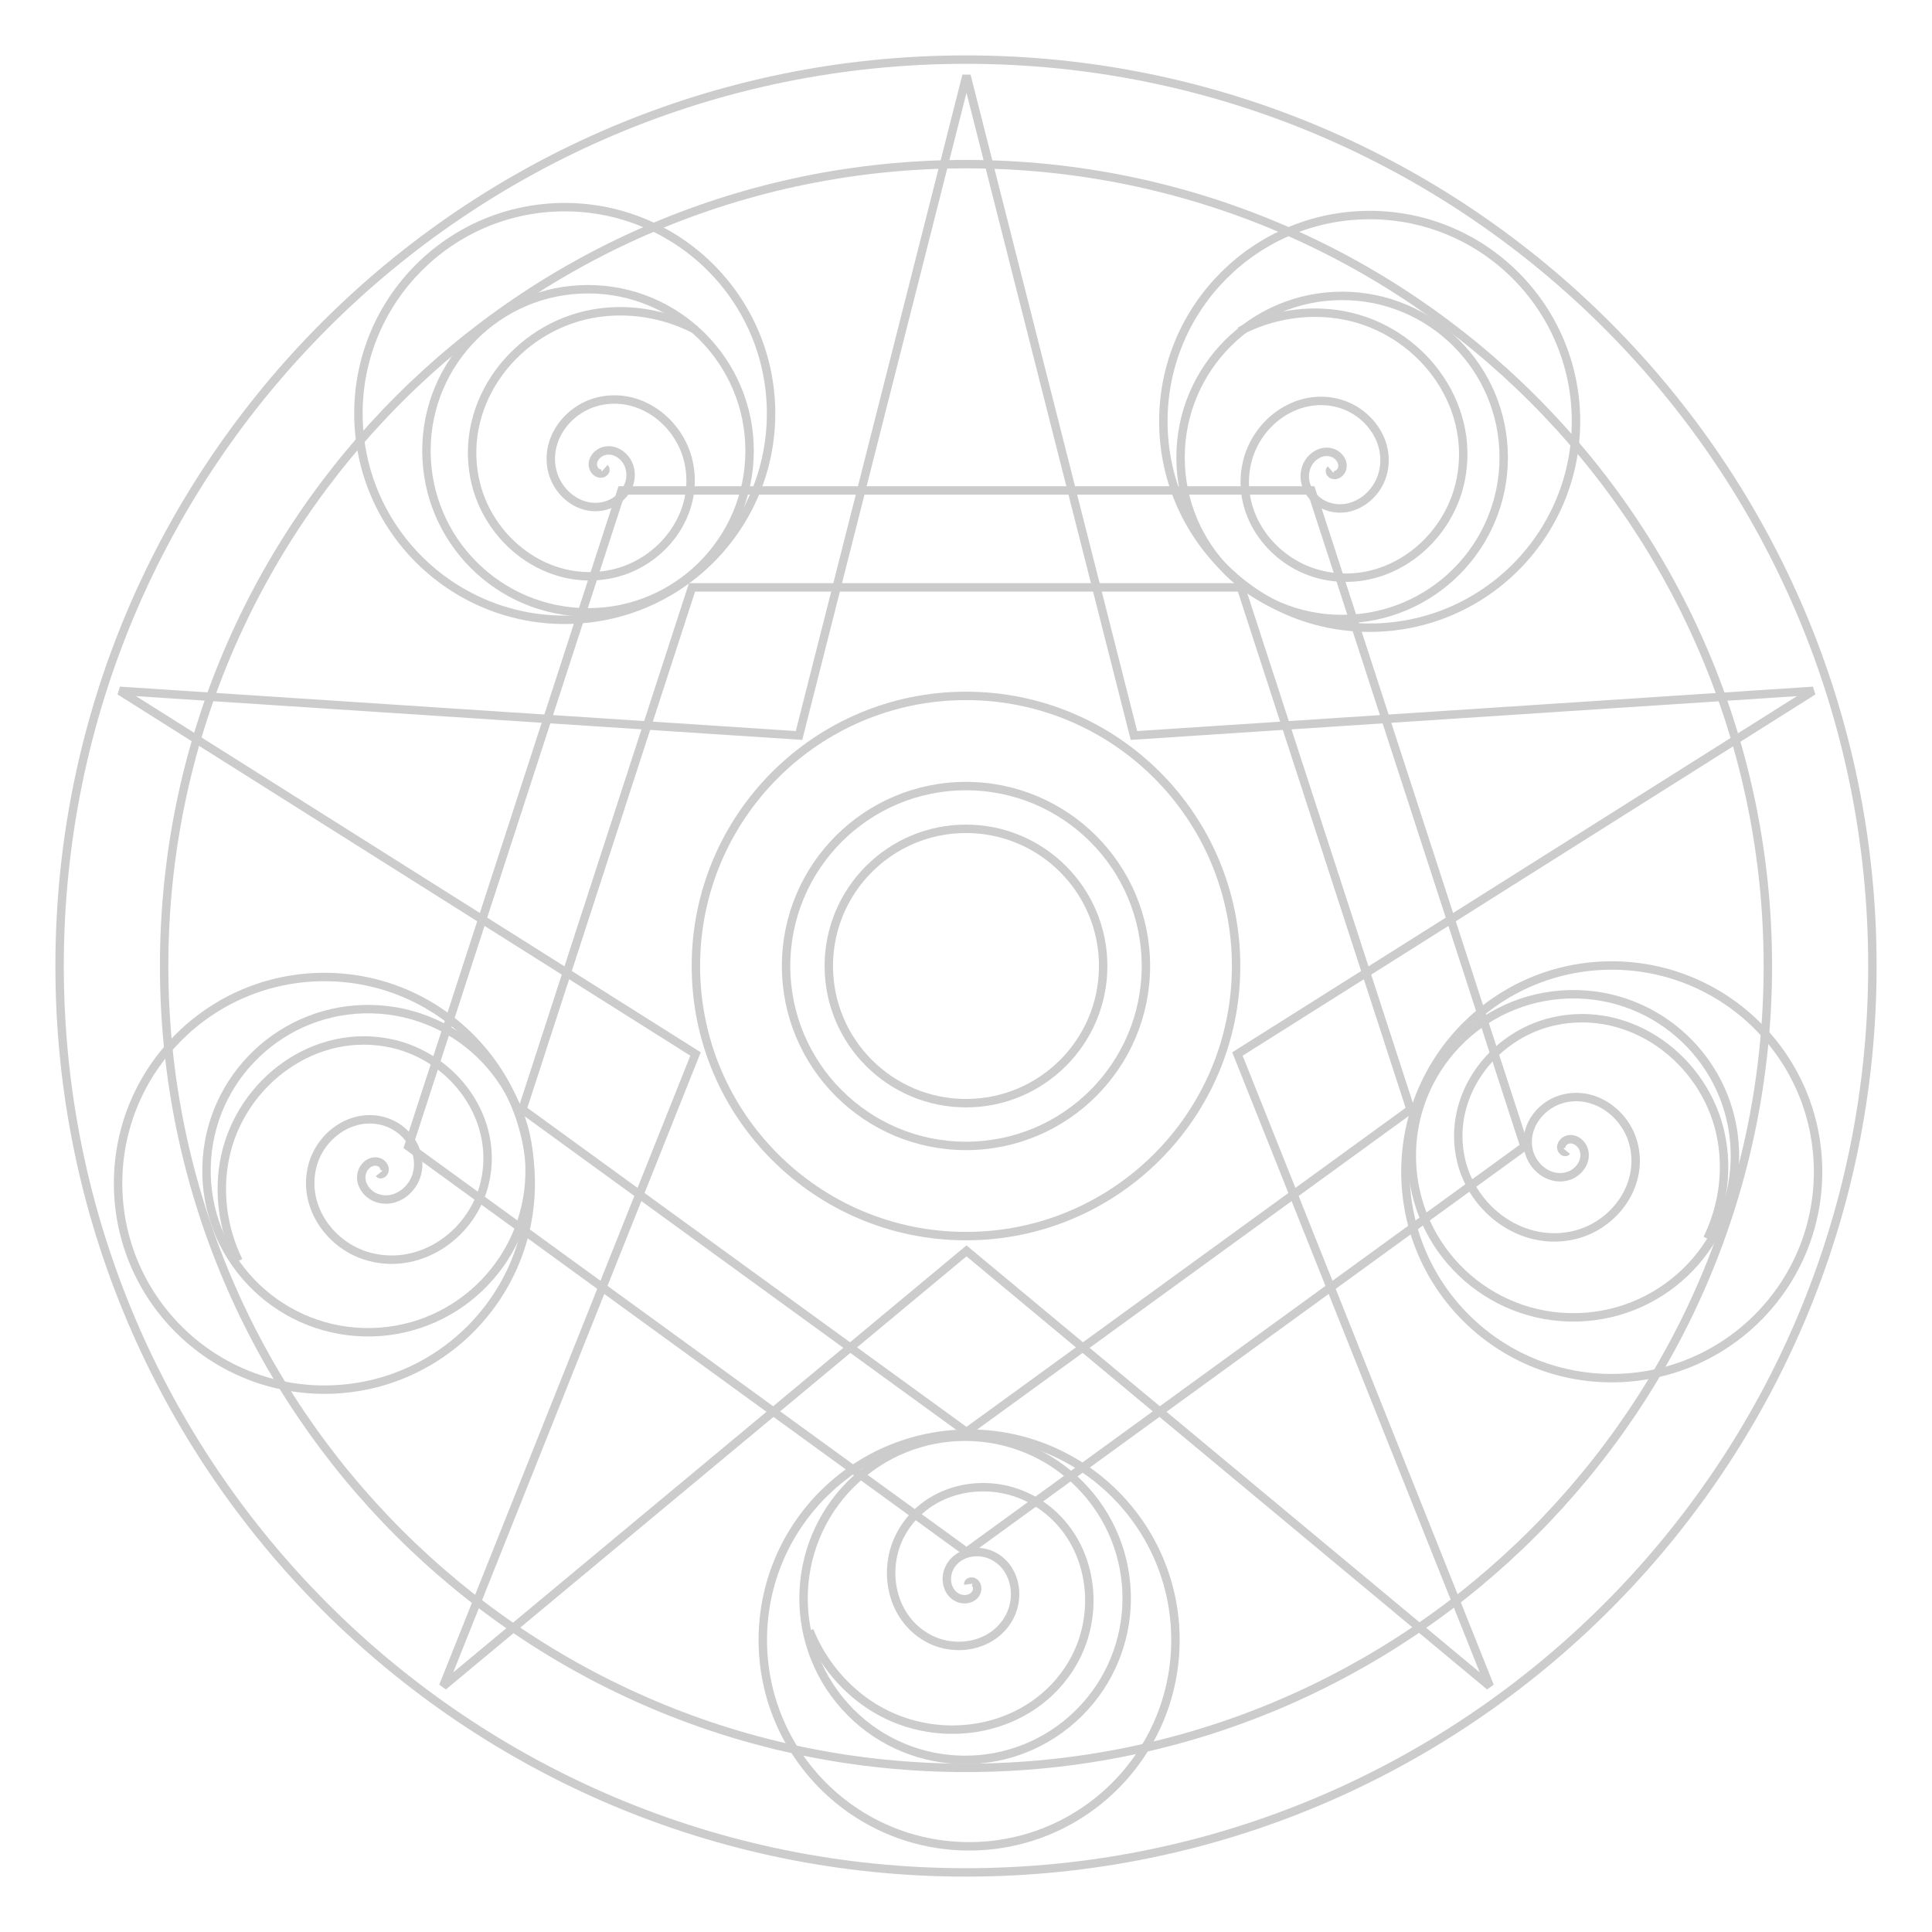
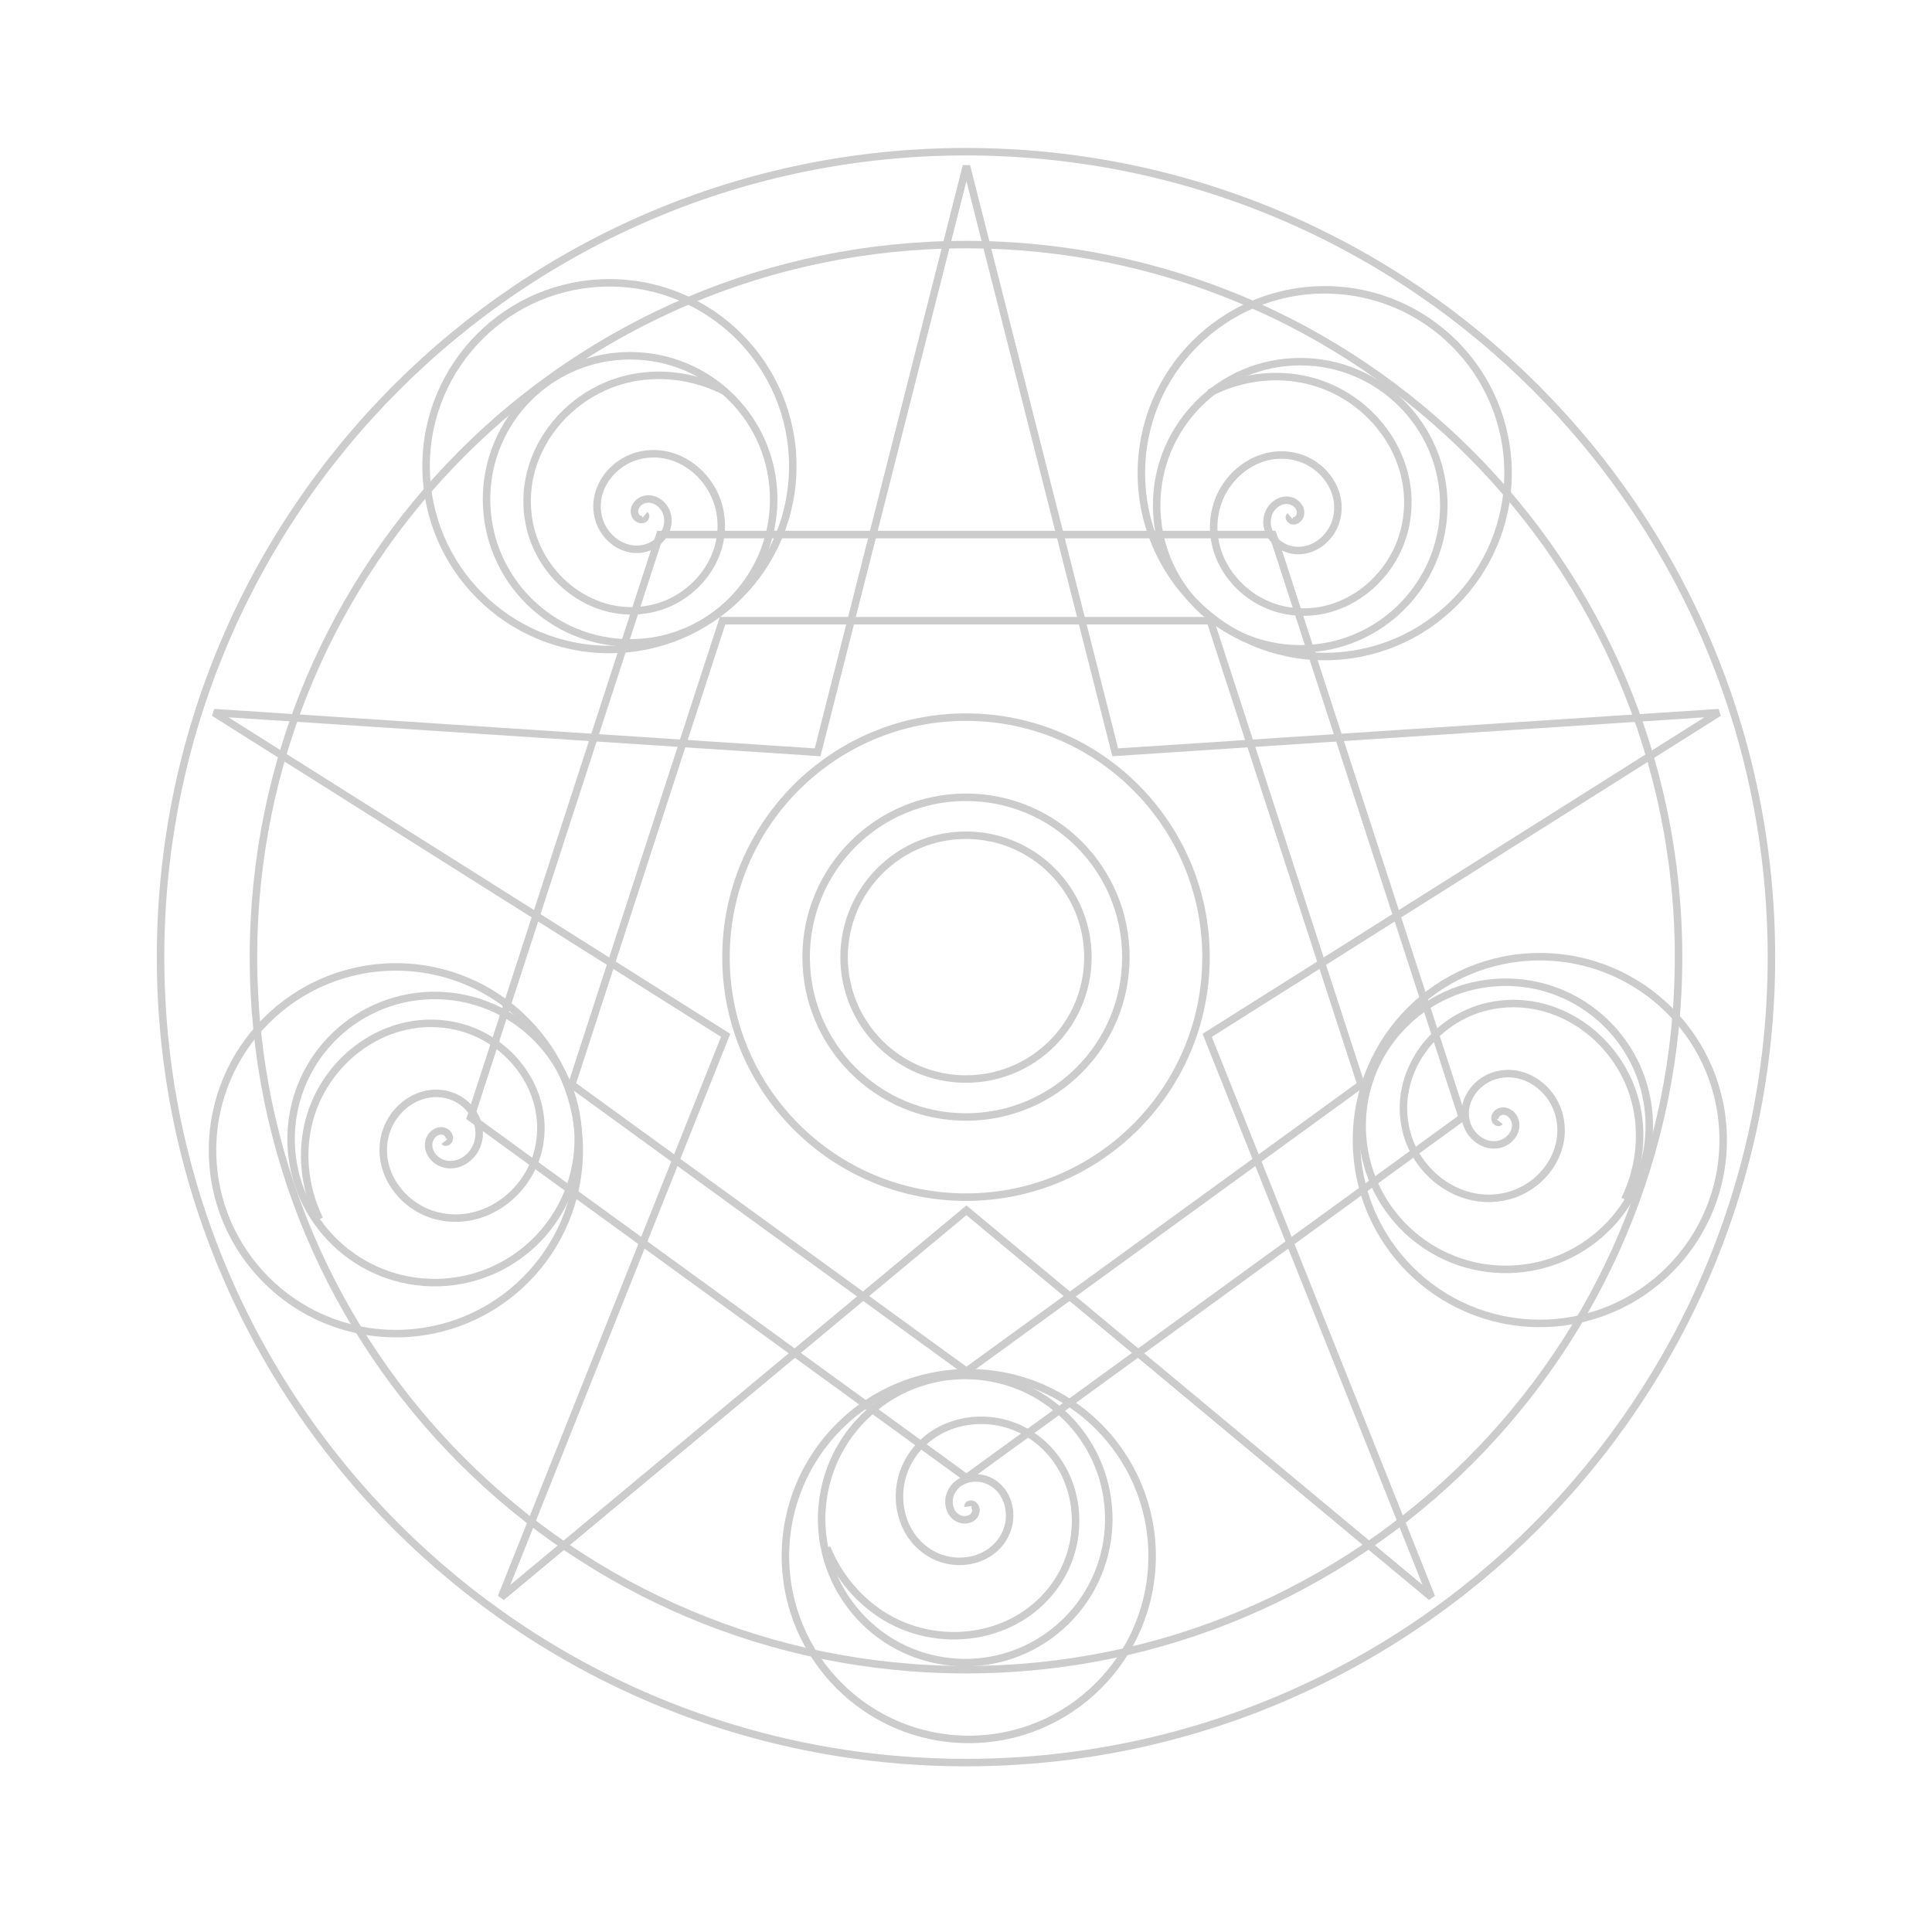
<svg xmlns="http://www.w3.org/2000/svg" width="128.206mm" height="128.206mm" viewBox="0 0 128.206 128.206" version="1.1" id="svg5">
  <defs id="defs2" />
  <g id="layer1" transform="translate(-76.20057,-11.56775)">
    <g id="g65351" transform="matrix(0.9852231,0,0,0.9852231,-64.83202,-39.31146)" style="display:inline">
-       <text xml:space="preserve" style="font-size:11.091px;line-height:1.25;font-family:Mulish;-inkscape-font-specification:Mulish;display:inline;fill:#000000;stroke-width:0.567;stroke:#cccccc;stroke-miterlimit:4;stroke-dasharray:none;stroke-opacity:1" x="168.747" y="35.308" id="text10227">
-         <tspan id="tspan10225" style="fill:#000000;stroke-width:0.567;stroke:#cccccc;stroke-miterlimit:4;stroke-dasharray:none;stroke-opacity:1" x="168.747" y="35.308"> </tspan>
+       <text xml:space="preserve" style="font-size:9.856px;line-height:1.25;font-family:Mulish;-inkscape-font-specification:Mulish;display:inline;fill:#000000;stroke:#cccccc;stroke-width:0.504;stroke-miterlimit:4;stroke-dasharray:none;stroke-opacity:1" x="173.142" y="43.778" id="text10227">
+         <tspan id="tspan10225" style="fill:#000000;stroke:#cccccc;stroke-width:0.504;stroke-miterlimit:4;stroke-dasharray:none;stroke-opacity:1" x="173.142" y="43.778"> </tspan>
      </text>
-       <circle style="display:inline;fill:none;stroke:#cccccc;stroke-width:0.567;stroke-miterlimit:4;stroke-dasharray:none;stroke-opacity:0.996" id="circle972" cx="208.212" cy="116.707" r="9.24" />
-       <circle style="display:inline;fill:none;stroke:#cccccc;stroke-width:0.567;stroke-miterlimit:4;stroke-dasharray:none;stroke-opacity:0.996" id="circle1162" cx="208.212" cy="116.707" r="12.118" />
-       <circle style="display:inline;fill:none;stroke:#cccccc;stroke-width:0.567;stroke-miterlimit:4;stroke-dasharray:none;stroke-opacity:0.996" id="circle1164" cx="208.212" cy="116.707" r="18.193" />
-       <path style="display:inline;opacity:1;fill:none;stroke:#cccccc;stroke-width:3.706;stroke-miterlimit:4;stroke-dasharray:none;stroke-opacity:1" id="path1274" transform="matrix(0.0695064,-0.136414,0.136414,0.0695064,111.2005,134.2923)" d="M 207.912,329.925 507.633,282.454 645.399,552.836 430.823,767.412 160.441,629.646 Z" />
-       <circle style="display:inline;fill:none;stroke:#cccccc;stroke-width:0.567;stroke-miterlimit:4;stroke-dasharray:none;stroke-opacity:1" id="circle2257" cx="135.713" cy="-245.786" r="10.883" transform="rotate(88.55933)" />
-       <path style="display:inline;opacity:1;fill:none;fill-rule:evenodd;stroke:#cccccc;stroke-width:3.789;stroke-miterlimit:4;stroke-dasharray:none;stroke-opacity:1" id="path2259" transform="matrix(-0.05402762,-0.1396673,0.1396673,-0.05402762,221.1301,175.2889)" d="m 220.763,282.644 c -0.448,-0.782 0.435,-1.59 1.124,-1.77 1.883,-0.493 3.392,1.38 3.591,3.067 0.407,3.454 -2.94,5.961 -6.105,6.071 -5.521,0.192 -9.332,-5.15 -9.232,-10.291 0.157,-8.1 8.035,-13.531 15.667,-13.093 11.207,0.643 18.579,11.615 17.668,22.265 -1.271,14.853 -15.906,24.496 -30.115,22.971 -19.05,-2.044 -31.297,-20.925 -29.016,-39.242 2.965,-23.806 26.684,-38.998 49.669,-35.813 29.129,4.036 47.612,33.196 43.373,61.415 -5.262,35.028 -40.472,57.151 -74.499,51.705 -15.924,-2.548 -30.663,-10.677 -41.58,-22.508" />
-       <circle style="display:inline;fill:none;stroke:#cccccc;stroke-width:0.567;stroke-miterlimit:4;stroke-dasharray:none;stroke-opacity:1" id="circle2261" cx="126.23" cy="171.167" r="10.883" transform="matrix(-0.02514173,0.9996839,0.9996839,0.02514173,0,0)" />
-       <path style="display:inline;opacity:1;fill:none;fill-rule:evenodd;stroke:#cccccc;stroke-width:3.789;stroke-miterlimit:4;stroke-dasharray:none;stroke-opacity:1" id="path2263" transform="matrix(0.05402762,-0.1396673,-0.1396673,-0.05402762,196.2286,176.7889)" d="m 220.763,282.644 c -0.448,-0.782 0.435,-1.59 1.124,-1.77 1.883,-0.493 3.392,1.38 3.591,3.067 0.407,3.454 -2.94,5.961 -6.105,6.071 -5.521,0.192 -9.332,-5.15 -9.232,-10.291 0.157,-8.1 8.035,-13.531 15.667,-13.093 11.207,0.643 18.579,11.615 17.668,22.265 -1.271,14.853 -15.906,24.496 -30.115,22.971 -19.05,-2.044 -31.297,-20.925 -29.016,-39.242 2.965,-23.806 26.684,-38.998 49.669,-35.813 29.129,4.036 47.612,33.196 43.373,61.415 -5.262,35.028 -40.472,57.151 -74.499,51.705 -15.924,-2.548 -30.663,-10.677 -41.58,-22.508" />
-       <path style="display:inline;opacity:1;fill:none;stroke:#cccccc;stroke-width:2.442;stroke-miterlimit:4;stroke-dasharray:none;stroke-opacity:1" id="path2469" transform="matrix(0.1054641,0.2069848,0.2069848,-0.1054641,60.99682,89.93439)" d="M 207.912,329.925 377.52,430.868 507.633,282.454 l -43.591,192.499 181.357,77.882 -196.548,18.028 -18.028,196.548 -77.882,-181.357 -192.499,43.591 148.414,-130.113 z" />
-       <g id="g4499" transform="matrix(-0.5767282,0,0,0.5767282,318.1616,39.07678)" style="display:inline;stroke:#cccccc;stroke-width:0.984;stroke-miterlimit:4;stroke-dasharray:none;stroke-opacity:1">
+       <circle style="display:inline;fill:none;stroke:#cccccc;stroke-width:0.504;stroke-miterlimit:4;stroke-dasharray:none;stroke-opacity:0.996" id="circle972" cx="208.212" cy="116.11" r="8.211" />
+       <circle style="display:inline;fill:none;stroke:#cccccc;stroke-width:0.504;stroke-miterlimit:4;stroke-dasharray:none;stroke-opacity:0.996" id="circle1162" cx="208.212" cy="116.11" r="10.768" />
+       <circle style="display:inline;fill:none;stroke:#cccccc;stroke-width:0.504;stroke-miterlimit:4;stroke-dasharray:none;stroke-opacity:0.996" id="circle1164" cx="208.212" cy="116.11" r="16.166" />
+       <path style="display:inline;opacity:1;fill:none;stroke:#cccccc;stroke-width:3.706;stroke-miterlimit:4;stroke-dasharray:none;stroke-opacity:1" id="path1274" transform="matrix(0.06176502,-0.1212207,0.1212207,0.06176502,122.0053,131.7376)" d="M 207.912,329.925 507.633,282.454 645.399,552.836 430.823,767.412 160.441,629.646 Z" />
+       <circle style="display:inline;fill:none;stroke:#cccccc;stroke-width:0.504;stroke-miterlimit:4;stroke-dasharray:none;stroke-opacity:1" id="circle2257" cx="133.579" cy="-241.282" r="9.671" transform="rotate(88.55933)" />
+       <path style="display:inline;opacity:1;fill:none;fill-rule:evenodd;stroke:#cccccc;stroke-width:3.789;stroke-miterlimit:4;stroke-dasharray:none;stroke-opacity:1" id="path2259" transform="matrix(-0.04801021,-0.1241116,0.1241116,-0.04801021,219.6913,168.1682)" d="m 220.763,282.644 c -0.448,-0.782 0.435,-1.59 1.124,-1.77 1.883,-0.493 3.392,1.38 3.591,3.067 0.407,3.454 -2.94,5.961 -6.105,6.071 -5.521,0.192 -9.332,-5.15 -9.232,-10.291 0.157,-8.1 8.035,-13.531 15.667,-13.093 11.207,0.643 18.579,11.615 17.668,22.265 -1.271,14.853 -15.906,24.496 -30.115,22.971 -19.05,-2.044 -31.297,-20.925 -29.016,-39.242 2.965,-23.806 26.684,-38.998 49.669,-35.813 29.129,4.036 47.612,33.196 43.373,61.415 -5.262,35.028 -40.472,57.151 -74.499,51.705 -15.924,-2.548 -30.663,-10.677 -41.58,-22.508" />
+       <circle style="display:inline;fill:none;stroke:#cccccc;stroke-width:0.504;stroke-miterlimit:4;stroke-dasharray:none;stroke-opacity:1" id="circle2261" cx="123.986" cy="175.597" r="9.671" transform="matrix(-0.02514173,0.9996839,0.9996839,0.02514173,0,0)" />
+       <path style="display:inline;opacity:1;fill:none;fill-rule:evenodd;stroke:#cccccc;stroke-width:3.789;stroke-miterlimit:4;stroke-dasharray:none;stroke-opacity:1" id="path2263" transform="matrix(0.04801021,-0.1241116,-0.1241116,-0.04801021,197.5633,169.5011)" d="m 220.763,282.644 c -0.448,-0.782 0.435,-1.59 1.124,-1.77 1.883,-0.493 3.392,1.38 3.591,3.067 0.407,3.454 -2.94,5.961 -6.105,6.071 -5.521,0.192 -9.332,-5.15 -9.232,-10.291 0.157,-8.1 8.035,-13.531 15.667,-13.093 11.207,0.643 18.579,11.615 17.668,22.265 -1.271,14.853 -15.906,24.496 -30.115,22.971 -19.05,-2.044 -31.297,-20.925 -29.016,-39.242 2.965,-23.806 26.684,-38.998 49.669,-35.813 29.129,4.036 47.612,33.196 43.373,61.415 -5.262,35.028 -40.472,57.151 -74.499,51.705 -15.924,-2.548 -30.663,-10.677 -41.58,-22.508" />
+       <path style="display:inline;opacity:1;fill:none;stroke:#cccccc;stroke-width:2.442;stroke-miterlimit:4;stroke-dasharray:none;stroke-opacity:1" id="path2469" transform="matrix(0.09371784,0.1839316,0.1839316,-0.09371784,77.39315,92.32011)" d="M 207.912,329.925 377.52,430.868 507.633,282.454 l -43.591,192.499 181.357,77.882 -196.548,18.028 -18.028,196.548 -77.882,-181.357 -192.499,43.591 148.414,-130.113 z" />
+       <g id="g4499" transform="matrix(-0.5124942,0,0,0.5124942,305.9158,47.12684)" style="display:inline;stroke:#cccccc;stroke-width:0.984;stroke-miterlimit:4;stroke-dasharray:none;stroke-opacity:1">
        <g id="g59134" transform="translate(1.157562,1.511261)" style="stroke:#cccccc;stroke-width:0.984;stroke-miterlimit:4;stroke-dasharray:none;stroke-opacity:1">
          <g id="g2255" transform="matrix(0.98139,0,0,0.98139,2.741246,1.280983)" style="display:inline;stroke:#cccccc;stroke-width:1.002;stroke-miterlimit:4;stroke-dasharray:none;stroke-opacity:1">
            <circle style="fill:none;stroke:#cccccc;stroke-width:1.002;stroke-miterlimit:4;stroke-dasharray:none;stroke-opacity:1" id="circle2249" cx="145.526" cy="73.795" r="19.228" />
            <path style="fill:none;fill-rule:evenodd;stroke:#cccccc;stroke-width:3.789;stroke-miterlimit:4;stroke-dasharray:none;stroke-opacity:1" id="path2251" transform="matrix(-0.249086,0.0892217,-0.0892217,-0.249086,227.107,125.9393)" d="m 220.763,282.644 c -0.448,-0.782 0.435,-1.59 1.124,-1.77 1.883,-0.493 3.392,1.38 3.591,3.067 0.407,3.454 -2.94,5.961 -6.105,6.071 -5.521,0.192 -9.332,-5.15 -9.232,-10.291 0.157,-8.1 8.035,-13.531 15.667,-13.093 11.207,0.643 18.579,11.615 17.668,22.265 -1.271,14.853 -15.906,24.496 -30.115,22.971 -19.05,-2.044 -31.297,-20.925 -29.016,-39.242 2.965,-23.806 26.684,-38.998 49.669,-35.813 29.129,4.036 47.612,33.196 43.373,61.415 -5.262,35.028 -40.472,57.151 -74.499,51.705 -15.924,-2.548 -30.663,-10.677 -41.58,-22.508" />
          </g>
          <circle style="fill:none;stroke:#cccccc;stroke-width:0.984;stroke-miterlimit:4;stroke-dasharray:none;stroke-opacity:1" id="circle4495" cx="142.342" cy="69.487" r="24.096" />
        </g>
        <g id="g59125" transform="translate(0.356283,-0.1496645)" style="stroke:#cccccc;stroke-width:0.984;stroke-miterlimit:4;stroke-dasharray:none;stroke-opacity:1">
          <circle style="display:inline;fill:none;stroke:#cccccc;stroke-width:0.575;stroke-miterlimit:4;stroke-dasharray:none;stroke-opacity:1" id="path1298" cx="169.722" cy="93.923" r="11.032" transform="matrix(-1.710465,0,0,1.710465,524.7345,-86.06756)" />
          <path style="display:inline;opacity:1;fill:none;fill-rule:evenodd;stroke:#cccccc;stroke-width:3.789;stroke-miterlimit:4;stroke-dasharray:none;stroke-opacity:1" id="path1437" transform="matrix(0.2444505,0.08756127,0.08756127,-0.2444505,153.759,126.3722)" d="m 220.763,282.644 c -0.448,-0.782 0.435,-1.59 1.124,-1.77 1.883,-0.493 3.392,1.38 3.591,3.067 0.407,3.454 -2.94,5.961 -6.105,6.071 -5.521,0.192 -9.332,-5.15 -9.232,-10.291 0.157,-8.1 8.035,-13.531 15.667,-13.093 11.207,0.643 18.579,11.615 17.668,22.265 -1.271,14.853 -15.906,24.496 -30.115,22.971 -19.05,-2.044 -31.297,-20.925 -29.016,-39.242 2.965,-23.806 26.684,-38.998 49.669,-35.813 29.129,4.036 47.612,33.196 43.373,61.415 -5.262,35.028 -40.472,57.151 -74.499,51.705 -15.924,-2.548 -30.663,-10.677 -41.58,-22.508" />
          <circle style="fill:none;stroke:#cccccc;stroke-width:0.984;stroke-miterlimit:4;stroke-dasharray:none;stroke-opacity:1" id="circle4495-3" cx="237.148" cy="70.226" r="24.096" />
        </g>
        <circle style="fill:none;stroke:#cccccc;stroke-width:0.984;stroke-miterlimit:4;stroke-dasharray:none;stroke-opacity:1" id="circle4528" cx="265.573" cy="159.985" r="24.096" />
        <g id="g59266" transform="translate(-0.2057887,0.2888058)" style="stroke:#cccccc;stroke-width:0.984;stroke-miterlimit:4;stroke-dasharray:none;stroke-opacity:1">
          <circle style="display:inline;fill:none;stroke:#cccccc;stroke-width:0.575;stroke-miterlimit:4;stroke-dasharray:none;stroke-opacity:1" id="circle2265" cx="-30.341" cy="258.359" r="11.032" transform="matrix(1.273003,1.142435,-1.142435,1.273003,524.7345,-86.06756)" />
          <path style="display:inline;opacity:1;fill:none;fill-rule:evenodd;stroke:#cccccc;stroke-width:3.789;stroke-miterlimit:4;stroke-dasharray:none;stroke-opacity:1" id="path2267" transform="matrix(-0.2404136,0.09810369,0.09810369,0.2404136,215.9331,116.9121)" d="m 220.763,282.645 c -0.451,-0.782 0.431,-1.593 1.119,-1.775 1.884,-0.5 3.401,1.372 3.605,3.061 0.418,3.46 -2.929,5.981 -6.099,6.1 -5.532,0.208 -9.365,-5.134 -9.28,-10.286 0.134,-8.118 8.014,-13.582 15.664,-13.165 11.234,0.613 18.653,11.588 17.77,22.265 -1.232,14.891 -15.874,24.597 -30.12,23.109 -19.1,-1.995 -31.429,-20.887 -29.194,-39.254 2.905,-23.871 26.64,-39.166 49.688,-36.038 29.212,3.965 47.82,33.145 43.65,61.444 -5.177,35.129 -40.413,57.404 -74.539,52.04 -15.383,-2.418 -29.698,-10.03 -40.537,-21.176" />
          <circle style="fill:none;stroke:#cccccc;stroke-width:0.984;stroke-miterlimit:4;stroke-dasharray:none;stroke-opacity:1" id="circle4530" cx="190.484" cy="213.028" r="24.096" />
        </g>
        <circle style="fill:none;stroke:#cccccc;stroke-width:0.984;stroke-miterlimit:4;stroke-dasharray:none;stroke-opacity:1" id="circle4532" cx="115.228" cy="158.642" r="24.096" />
      </g>
-       <circle style="display:inline;fill:none;stroke:#cccccc;stroke-width:0.567;stroke-miterlimit:4;stroke-dasharray:none;stroke-opacity:1" id="circle60091" cx="208.212" cy="116.707" r="61.05" />
-       <circle style="display:inline;fill:none;stroke:#cccccc;stroke-width:0.567;stroke-miterlimit:4;stroke-dasharray:none;stroke-opacity:1" id="circle60195" cx="208.212" cy="116.707" r="54.009" />
-       <path style="display:inline;opacity:1;fill:none;stroke:#cccccc;stroke-width:4.657;stroke-miterlimit:4;stroke-dasharray:none;stroke-opacity:0.996" id="path1192" transform="matrix(0.05531254,-0.108557,0.108557,0.05531254,131.0178,130.6895)" d="M 207.912,329.925 507.633,282.454 645.399,552.836 430.823,767.412 160.441,629.646 Z" />
+       <circle style="display:inline;fill:none;stroke:#cccccc;stroke-width:0.504;stroke-miterlimit:4;stroke-dasharray:none;stroke-opacity:1" id="circle60091" cx="208.212" cy="116.11" r="54.25" />
+       <circle style="display:inline;fill:none;stroke:#cccccc;stroke-width:0.504;stroke-miterlimit:4;stroke-dasharray:none;stroke-opacity:1" id="circle60195" cx="208.212" cy="116.11" r="47.993" />
+       <path style="display:inline;opacity:1;fill:none;stroke:#cccccc;stroke-width:4.657;stroke-miterlimit:4;stroke-dasharray:none;stroke-opacity:0.996" id="path1192" transform="matrix(0.04915202,-0.09646627,0.09646627,0.04915202,139.6154,128.536)" d="M 207.912,329.925 507.633,282.454 645.399,552.836 430.823,767.412 160.441,629.646 Z" />
    </g>
  </g>
</svg>
